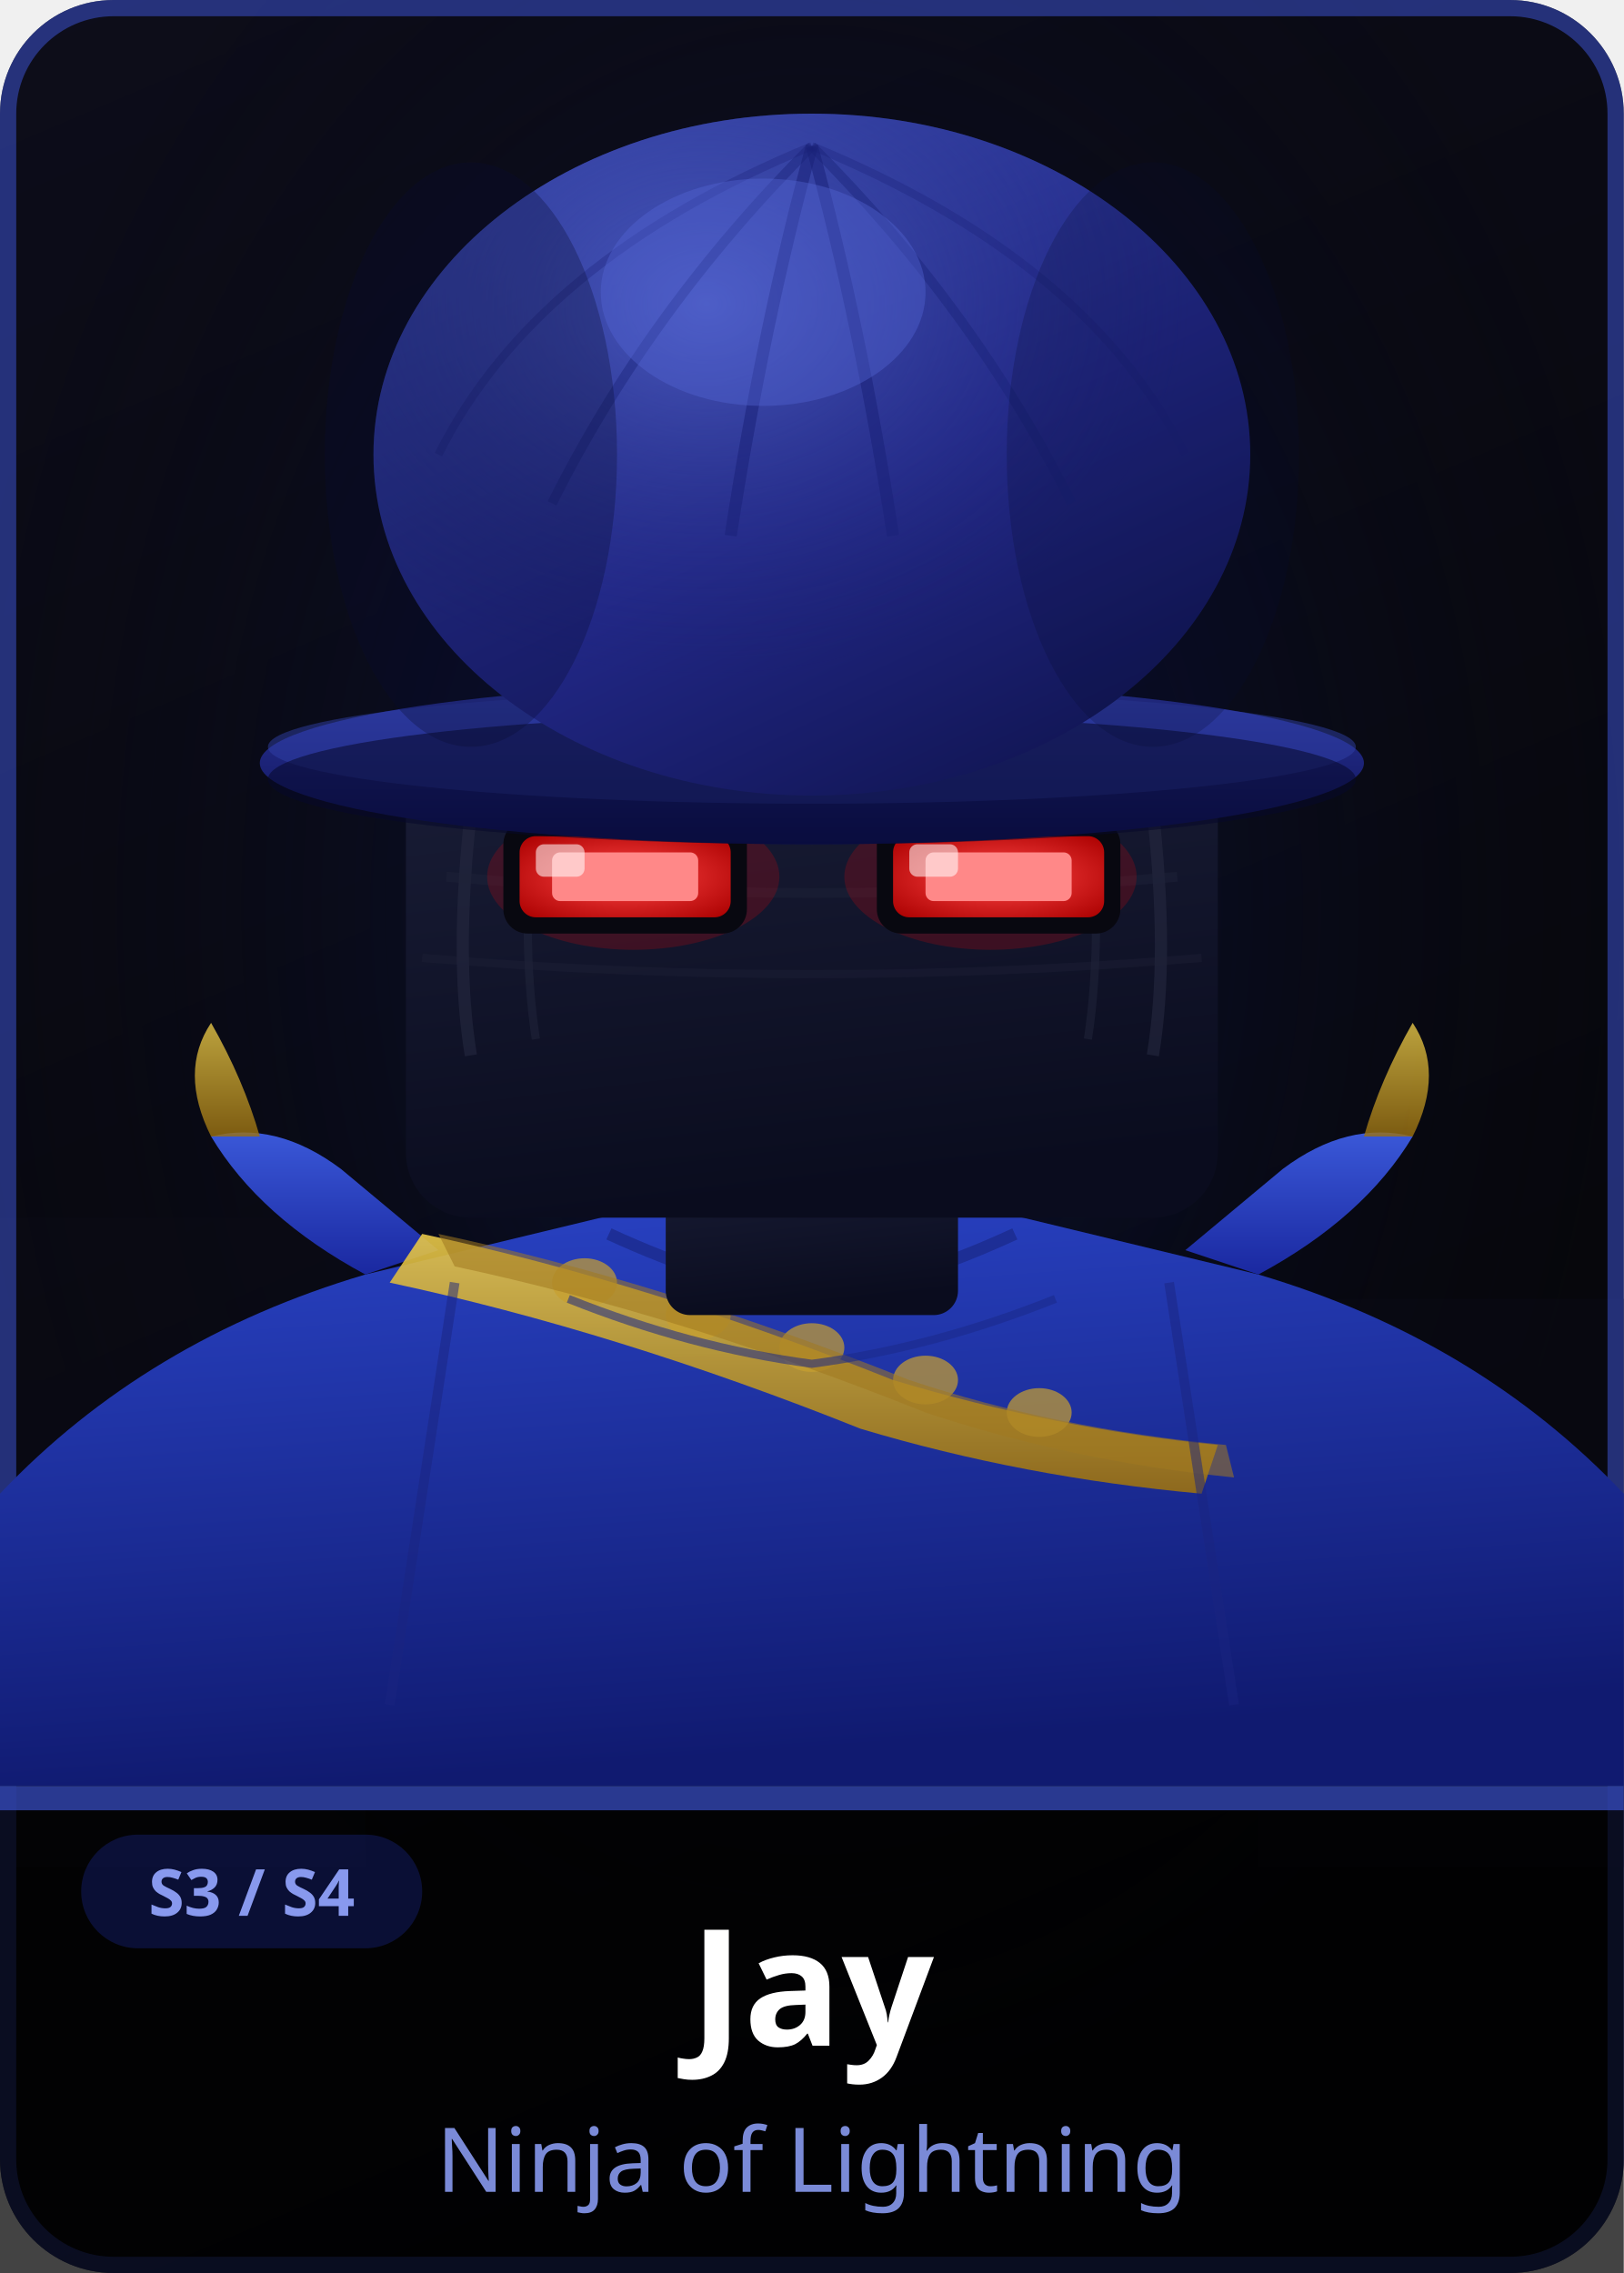
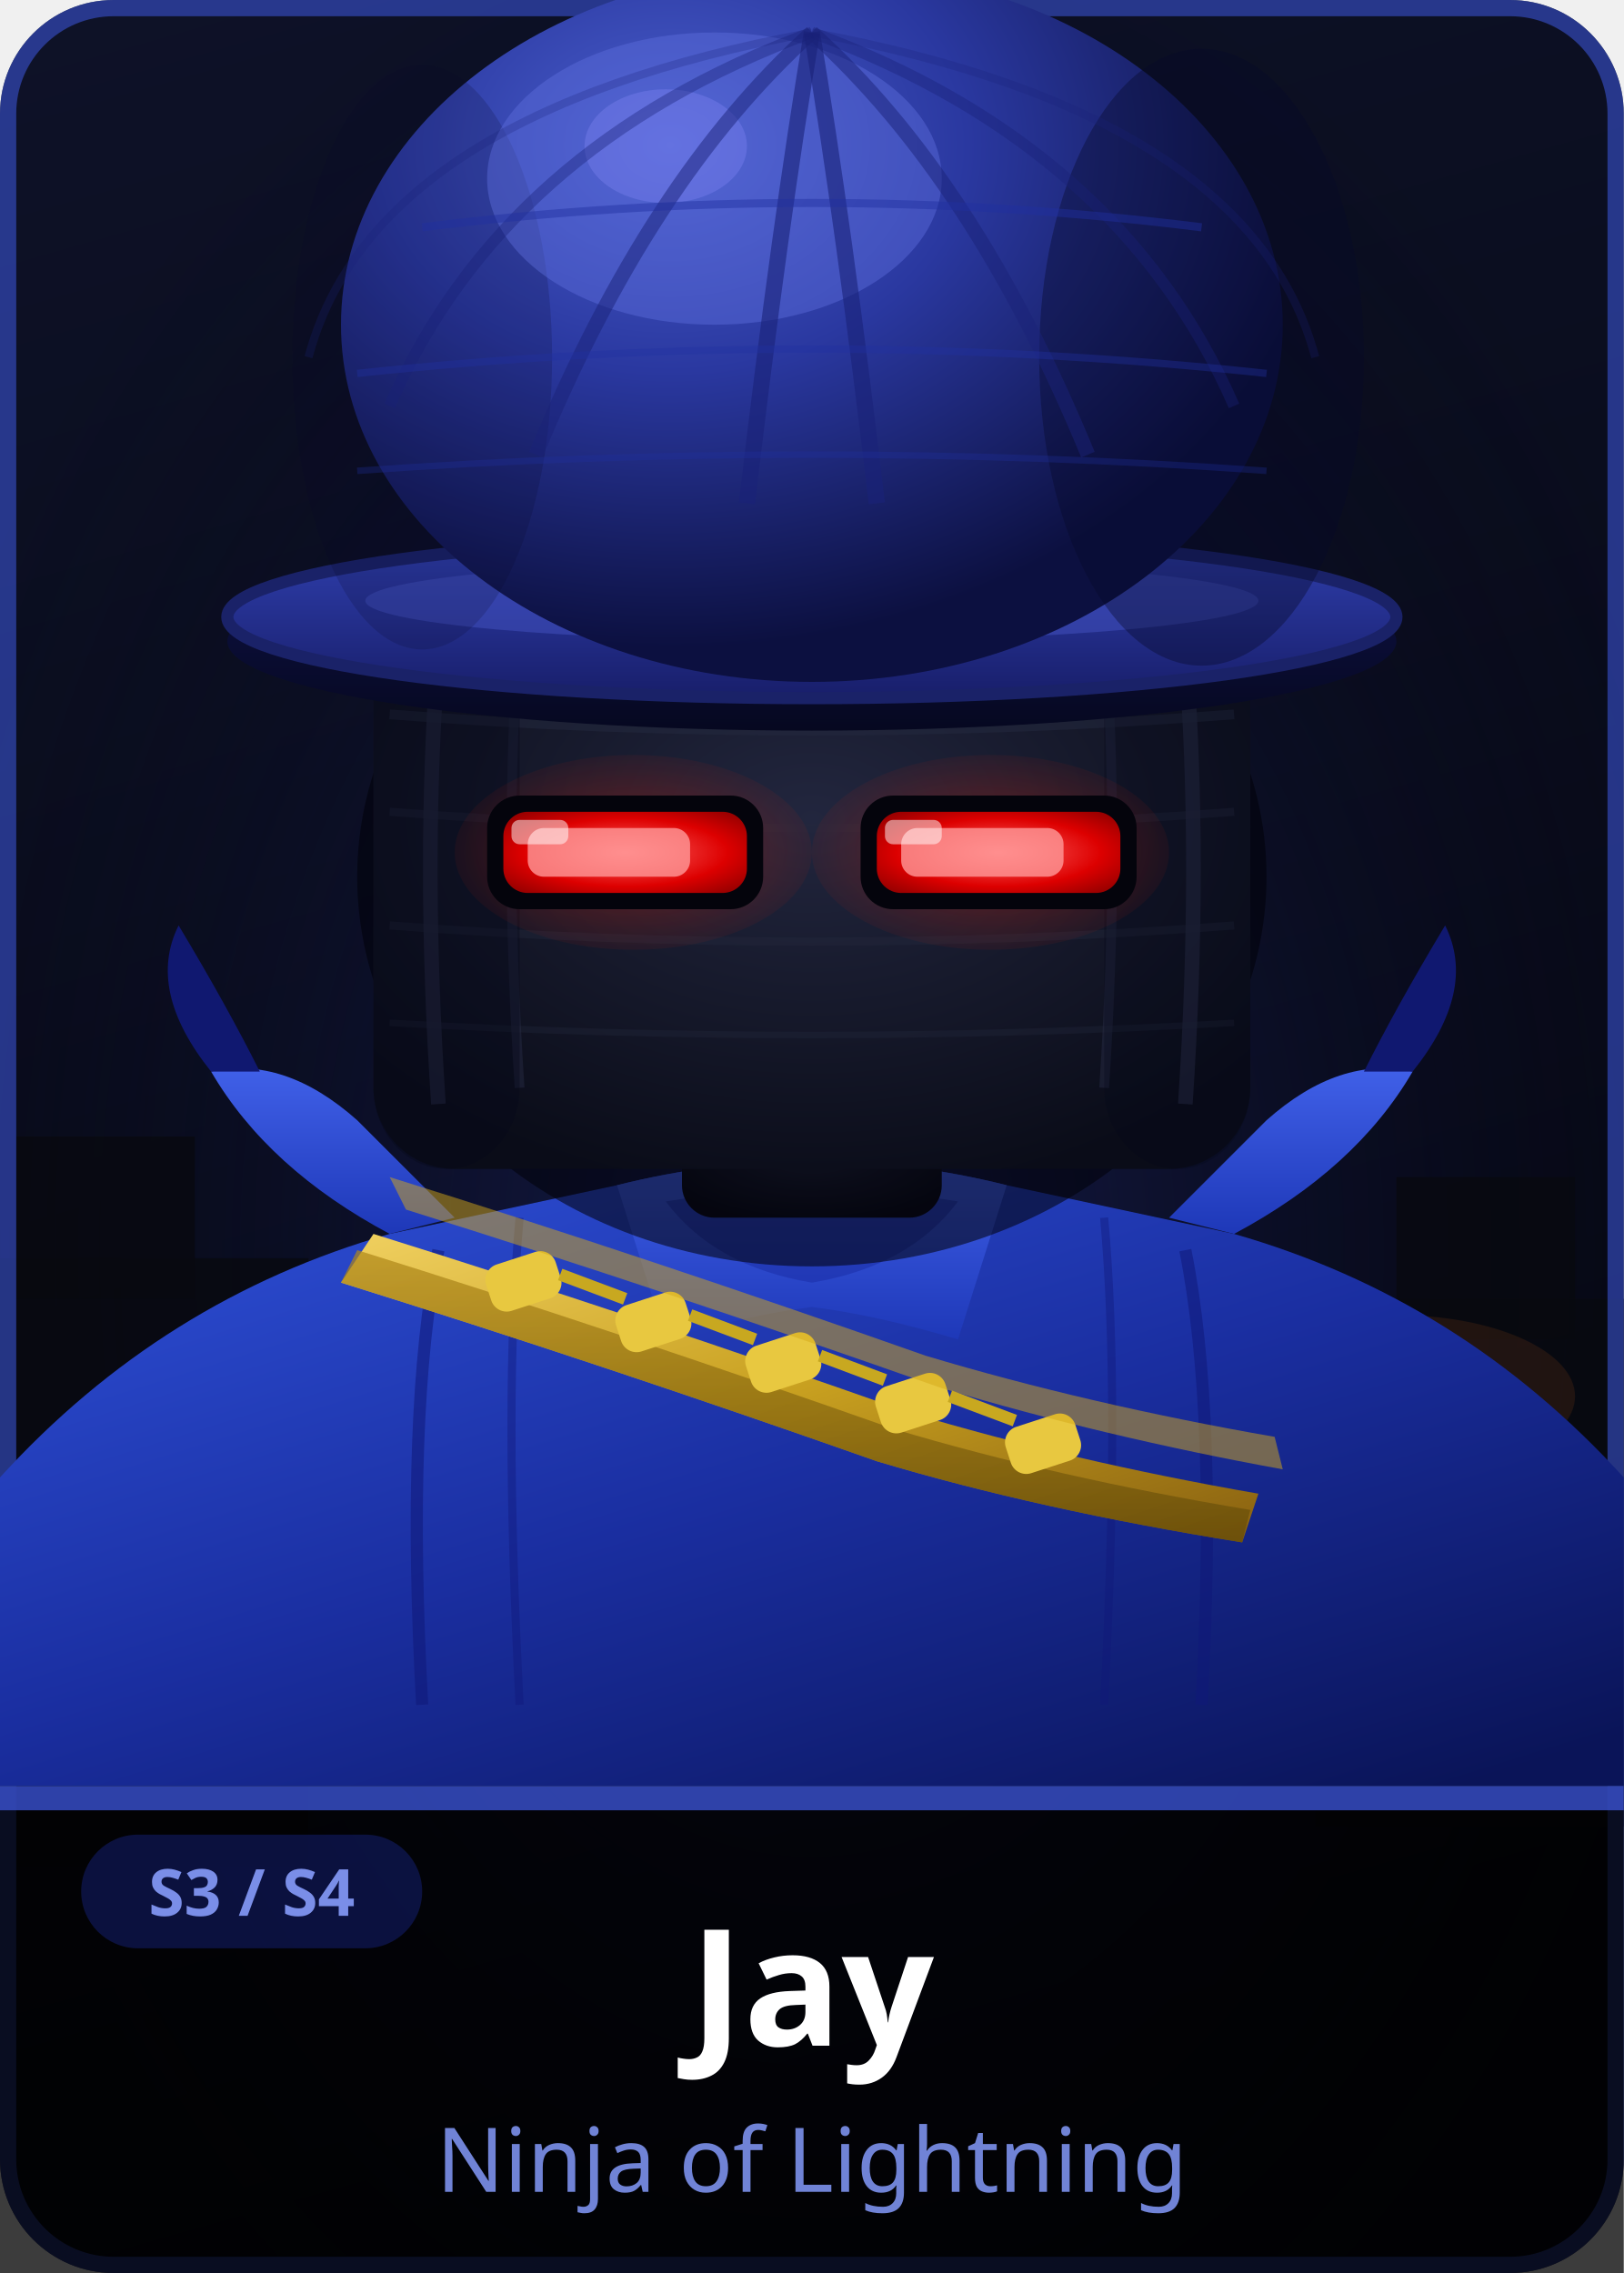
<svg xmlns="http://www.w3.org/2000/svg" viewBox="0 0 200 280" width="200" height="280">
  <defs>
-     <linearGradient id="bgj" x1="0" y1="0" x2="0.3" y2="1" gradientUnits="objectBoundingBox">
-       <stop offset="0%" stop-color="#0d0d1a" />
-       <stop offset="100%" stop-color="#050508" />
+     <linearGradient id="bg" x1="0" y1="0" x2="0.2" y2="1" gradientUnits="objectBoundingBox">
+       <stop offset="0%" stop-color="#0e1228" />
+       <stop offset="100%" stop-color="#04050e" />
    </linearGradient>
-     <radialGradient id="bgGlowJ" cx="50%" cy="40%" r="55%">
-       <stop offset="0%" stop-color="#0d1a50" stop-opacity="0.70" />
-       <stop offset="100%" stop-color="#050508" stop-opacity="0" />
+     <radialGradient id="bgGlow" cx="50%" cy="55%" r="60%">
+       <stop offset="0%" stop-color="#1a2260" stop-opacity="0.80" />
+       <stop offset="100%" stop-color="#04050e" stop-opacity="0" />
    </radialGradient>
-     <linearGradient id="hatTop" x1="0.2" y1="0" x2="0.8" y2="1" gradientUnits="objectBoundingBox">
-       <stop offset="0%" stop-color="#3a4ab0" />
-       <stop offset="55%" stop-color="#222888" />
-       <stop offset="100%" stop-color="#101450" />
+     <radialGradient id="hatDome" cx="35%" cy="25%" r="70%">
+       <stop offset="0%" stop-color="#4a5ecc" />
+       <stop offset="45%" stop-color="#2a38a0" />
+       <stop offset="100%" stop-color="#0c1040" />
+     </radialGradient>
+     <linearGradient id="brimTop" x1="0" y1="0" x2="0" y2="1" gradientUnits="objectBoundingBox">
+       <stop offset="0%" stop-color="#3040b0" />
+       <stop offset="100%" stop-color="#181e6a" />
    </linearGradient>
-     <radialGradient id="hatLit" cx="38%" cy="28%" r="55%">
-       <stop offset="0%" stop-color="#5566cc" stop-opacity="0.70" />
-       <stop offset="100%" stop-color="#1a2070" stop-opacity="0" />
+     <linearGradient id="brimUnder" x1="0" y1="0" x2="0" y2="1" gradientUnits="objectBoundingBox">
+       <stop offset="0%" stop-color="#0e1248" />
+       <stop offset="100%" stop-color="#060820" />
+     </linearGradient>
+     <radialGradient id="mask" cx="50%" cy="40%" r="65%">
+       <stop offset="0%" stop-color="#22263e" />
+       <stop offset="100%" stop-color="#0a0c18" />
    </radialGradient>
-     <linearGradient id="hatBrim" x1="0" y1="0" x2="0" y2="1" gradientUnits="objectBoundingBox">
-       <stop offset="0%" stop-color="#2a3498" />
-       <stop offset="100%" stop-color="#0e1258" />
+     <linearGradient id="gi" x1="0.1" y1="0" x2="0.9" y2="1" gradientUnits="objectBoundingBox">
+       <stop offset="0%" stop-color="#2e50d8" />
+       <stop offset="50%" stop-color="#1a2ea0" />
+       <stop offset="100%" stop-color="#0a1458" />
    </linearGradient>
-     <linearGradient id="maskG" x1="0" y1="0" x2="0.2" y2="1" gradientUnits="objectBoundingBox">
-       <stop offset="0%" stop-color="#1a1e38" />
-       <stop offset="100%" stop-color="#0a0c1e" />
+     <linearGradient id="giLit" x1="0" y1="0" x2="0" y2="1" gradientUnits="objectBoundingBox">
+       <stop offset="0%" stop-color="#4060e8" />
+       <stop offset="100%" stop-color="#1e38b8" />
    </linearGradient>
-     <linearGradient id="giG" x1="0" y1="0" x2="0.2" y2="1" gradientUnits="objectBoundingBox">
-       <stop offset="0%" stop-color="#2a44c8" />
-       <stop offset="100%" stop-color="#101a70" />
+     <linearGradient id="gold" x1="0" y1="0" x2="1" y2="1" gradientUnits="objectBoundingBox">
+       <stop offset="0%" stop-color="#f0d060" />
+       <stop offset="50%" stop-color="#c8a020" />
+       <stop offset="100%" stop-color="#886010" />
    </linearGradient>
-     <linearGradient id="giHi" x1="0" y1="0" x2="0" y2="1" gradientUnits="objectBoundingBox">
-       <stop offset="0%" stop-color="#3a58d8" />
-       <stop offset="100%" stop-color="#1a28a0" />
+     <linearGradient id="goldDark" x1="0" y1="0" x2="0" y2="1" gradientUnits="objectBoundingBox">
+       <stop offset="0%" stop-color="#b08818" />
+       <stop offset="100%" stop-color="#604808" />
    </linearGradient>
-     <linearGradient id="goldG" x1="0" y1="0" x2="0" y2="1" gradientUnits="objectBoundingBox">
-       <stop offset="0%" stop-color="#e8c848" />
-       <stop offset="100%" stop-color="#9a7010" />
-     </linearGradient>
-     <radialGradient id="eyeGlow" cx="50%" cy="50%" r="70%">
-       <stop offset="0%" stop-color="#ff4444" />
-       <stop offset="100%" stop-color="#aa0000" />
+     <radialGradient id="eyeR" cx="50%" cy="50%" r="70%">
+       <stop offset="0%" stop-color="#ff6666" />
+       <stop offset="60%" stop-color="#dd0000" />
+       <stop offset="100%" stop-color="#880000" />
+     </radialGradient>
+     <radialGradient id="eyeBloom" cx="50%" cy="50%" r="60%">
+       <stop offset="0%" stop-color="#ff2200" stop-opacity="0.35" />
+       <stop offset="100%" stop-color="#ff2200" stop-opacity="0" />
    </radialGradient>
  </defs>
-   <rect width="200" height="280" fill="url(#bgj)" rx="14" />
-   <rect width="200" height="280" fill="url(#bgGlowJ)" rx="14" />
-   <rect x="0" y="150" width="45" height="80" fill="#0a0a14" fill-opacity="0.60" />
-   <rect x="155" y="160" width="45" height="70" fill="#0a0a14" fill-opacity="0.55" />
-   <rect x="0" y="170" width="30" height="60" fill="#0a0a14" fill-opacity="0.45" />
-   <rect x="1" y="1" width="198" height="278" fill="none" stroke="#3a50cc" stroke-opacity="0.55" stroke-width="2" rx="13" />
-   <path d="M0,220 L0,184 Q18,165 45,157 L74,150 Q87,148 100,147 Q113,148 126,150 L155,157 Q182,165 200,184 L200,220 Z" fill="url(#giG)" />
-   <path d="M45,157 Q32,150 26,140 Q34,138 42,144 L54,154 Z" fill="url(#giHi)" />
-   <path d="M155,157 Q168,150 174,140 Q166,138 158,144 L146,154 Z" fill="url(#giHi)" />
-   <path d="M52,152 Q80,158 110,170 Q130,176 150,178 L148,184 Q126,182 106,176 Q76,164 48,158 Z" fill="url(#goldG)" fill-opacity="0.90" />
-   <ellipse cx="72" cy="158" rx="4" ry="3" fill="#c8a030" fill-opacity="0.70" />
-   <ellipse cx="86" cy="162" rx="4" ry="3" fill="#c8a030" fill-opacity="0.70" />
-   <ellipse cx="100" cy="166" rx="4" ry="3" fill="#c8a030" fill-opacity="0.70" />
-   <ellipse cx="114" cy="170" rx="4" ry="3" fill="#c8a030" fill-opacity="0.70" />
-   <ellipse cx="128" cy="174" rx="4" ry="3" fill="#c8a030" fill-opacity="0.70" />
-   <path d="M56,156 Q84,162 114,174 Q132,180 152,182 L151,178 Q130,176 112,170 Q82,158 54,152 Z" fill="#a07820" fill-opacity="0.55" />
-   <path d="M75,152 Q88,158 100,160 Q112,158 125,152" stroke="#1a2888" stroke-width="1.5" fill="none" stroke-opacity="0.70" />
-   <path d="M70,160 Q85,166 100,168 Q115,166 130,160" stroke="#1a2888" stroke-width="1" fill="none" stroke-opacity="0.55" />
-   <line x1="56" y1="158" x2="48" y2="210" stroke="#1a2480" stroke-width="1.2" stroke-opacity="0.50" />
-   <line x1="144" y1="158" x2="152" y2="210" stroke="#1a2480" stroke-width="1.2" stroke-opacity="0.50" />
-   <path d="M26,140 Q22,132 26,126 Q30,133 32,140 Z" fill="url(#goldG)" fill-opacity="0.80" />
-   <path d="M174,140 Q178,132 174,126 Q170,133 168,140 Z" fill="url(#goldG)" fill-opacity="0.80" />
-   <rect x="82" y="142" width="36" height="20" fill="url(#maskG)" rx="3" />
-   <rect x="50" y="90" width="100" height="60" fill="url(#maskG)" rx="8" />
-   <path d="M58,100 Q56,118 58,130" stroke="#252840" stroke-width="1.5" fill="none" stroke-opacity="0.60" />
-   <path d="M66,96 Q64,115 66,128" stroke="#252840" stroke-width="1" fill="none" stroke-opacity="0.45" />
-   <path d="M142,100 Q144,118 142,130" stroke="#252840" stroke-width="1.5" fill="none" stroke-opacity="0.60" />
-   <path d="M134,96 Q136,115 134,128" stroke="#252840" stroke-width="1" fill="none" stroke-opacity="0.45" />
-   <path d="M55,108 Q100,112 145,108" stroke="#1e2238" stroke-width="1.2" fill="none" stroke-opacity="0.50" />
-   <path d="M52,118 Q100,122 148,118" stroke="#1e2238" stroke-width="1" fill="none" stroke-opacity="0.40" />
-   <ellipse cx="78" cy="108" rx="18" ry="9" fill="#ff0000" fill-opacity="0.18" />
-   <ellipse cx="122" cy="108" rx="18" ry="9" fill="#ff0000" fill-opacity="0.18" />
-   <rect x="62" y="101" width="30" height="14" fill="#080810" rx="3" />
-   <rect x="108" y="101" width="30" height="14" fill="#080810" rx="3" />
-   <rect x="64" y="103" width="26" height="10" fill="url(#eyeGlow)" rx="2" />
-   <rect x="110" y="103" width="26" height="10" fill="url(#eyeGlow)" rx="2" />
-   <rect x="68" y="105" width="18" height="6" fill="#ff8888" rx="1" />
-   <rect x="114" y="105" width="18" height="6" fill="#ff8888" rx="1" />
-   <rect x="66" y="104" width="6" height="4" fill="white" fill-opacity="0.55" rx="1" />
-   <rect x="112" y="104" width="6" height="4" fill="white" fill-opacity="0.55" rx="1" />
-   <ellipse cx="100" cy="94" rx="68" ry="10" fill="url(#hatBrim)" />
-   <ellipse cx="100" cy="92" rx="67" ry="7" fill="#3040a8" fill-opacity="0.50" />
-   <ellipse cx="100" cy="96" rx="67" ry="8" fill="#06082a" fill-opacity="0.55" />
-   <ellipse cx="100" cy="56" rx="54" ry="42" fill="url(#hatTop)" />
-   <ellipse cx="100" cy="56" rx="54" ry="42" fill="url(#hatLit)" />
-   <path d="M100,18 Q94,40 90,66" stroke="#1a2278" stroke-width="1.5" fill="none" stroke-opacity="0.55" />
-   <path d="M100,18 Q106,40 110,66" stroke="#1a2278" stroke-width="1.5" fill="none" stroke-opacity="0.55" />
-   <path d="M100,18 Q80,38 68,62" stroke="#1a2278" stroke-width="1.2" fill="none" stroke-opacity="0.42" />
-   <path d="M100,18 Q120,38 132,62" stroke="#1a2278" stroke-width="1.2" fill="none" stroke-opacity="0.42" />
-   <path d="M100,18 Q66,32 54,56" stroke="#1a2278" stroke-width="1" fill="none" stroke-opacity="0.32" />
-   <path d="M100,18 Q134,32 146,56" stroke="#1a2278" stroke-width="1" fill="none" stroke-opacity="0.32" />
-   <ellipse cx="94" cy="36" rx="20" ry="14" fill="#5568d8" fill-opacity="0.38" />
-   <ellipse cx="58" cy="56" rx="18" ry="36" fill="#080c30" fill-opacity="0.30" />
-   <ellipse cx="142" cy="56" rx="18" ry="36" fill="#080c30" fill-opacity="0.22" />
-   <rect x="0" y="220" width="200" height="60" fill="#000000" fill-opacity="0.72" />
-   <rect x="0" y="220" width="200" height="3" fill="#3a50cc" fill-opacity="0.70" />
-   <rect x="10" y="226" width="42" height="14" fill="#2030aa" fill-opacity="0.30" rx="7" />
-   <text x="31" y="236" font-size="8" text-anchor="middle" fill="#8899ee" font-family="sans-serif" font-weight="bold">S3 / S4</text>
+   <rect width="200" height="280" fill="url(#bg)" rx="14" />
+   <rect width="200" height="280" fill="url(#bgGlow)" rx="14" />
+   <rect x="0" y="155" width="38" height="75" fill="#08090f" fill-opacity="0.80" />
+   <rect x="2" y="140" width="22" height="20" fill="#08090f" fill-opacity="0.80" />
+   <rect x="162" y="160" width="38" height="65" fill="#08090f" fill-opacity="0.80" />
+   <rect x="172" y="145" width="22" height="20" fill="#08090f" fill-opacity="0.80" />
+   <ellipse cx="172" cy="172" rx="22" ry="10" fill="#c05818" fill-opacity="0.14" />
+   <ellipse cx="28" cy="178" rx="16" ry="8" fill="#c05818" fill-opacity="0.10" />
+   <rect x="1" y="1" width="198" height="278" fill="none" stroke="#3a52d0" stroke-opacity="0.60" stroke-width="2" rx="13" />
+   <path d="M0,220 L0,182 Q20,160 48,152 L76,146 Q88,143 100,143 Q112,143 124,146 L152,152 Q180,160 200,182 L200,220 Z" fill="url(#gi)" />
+   <path d="M76,146 Q88,143 100,143 Q112,143 124,146 L118,165 Q108,162 100,161 Q92,162 82,165 Z" fill="url(#giLit)" />
+   <path d="M48,152 Q33,144 26,132 Q35,130 44,138 L56,150 Z" fill="url(#giLit)" />
+   <path d="M26,132 Q18,122 22,114 Q28,124 32,132 Z" fill="#101870" />
+   <path d="M152,152 Q167,144 174,132 Q165,130 156,138 L144,150 Z" fill="url(#giLit)" />
+   <path d="M174,132 Q182,122 178,114 Q172,124 168,132 Z" fill="#101870" />
+   <path d="M54,154 Q50,174 52,210" stroke="#101878" stroke-width="1.5" fill="none" stroke-opacity="0.55" />
+   <path d="M64,150 Q62,172 64,210" stroke="#101878" stroke-width="1" fill="none" stroke-opacity="0.40" />
+   <path d="M146,154 Q150,174 148,210" stroke="#101878" stroke-width="1.5" fill="none" stroke-opacity="0.55" />
+   <path d="M136,150 Q138,172 136,210" stroke="#101878" stroke-width="1" fill="none" stroke-opacity="0.40" />
+   <path d="M46,152 Q78,162 112,174 Q132,180 155,184 L153,190 Q128,186 108,180 Q74,168 42,158 Z" fill="url(#gold)" />
+   <path d="M42,158 Q74,168 108,180 Q128,186 153,190 L154,186 Q130,182 110,176 Q76,164 44,154 Z" fill="url(#goldDark)" fill-opacity="0.70" />
+   <rect x="60" y="155" width="9" height="6" fill="#e8c840" rx="2" transform="rotate(-18,64,158)" />
+   <rect x="76" y="160" width="9" height="6" fill="#e8c840" rx="2" transform="rotate(-18,80,163)" />
+   <rect x="92" y="165" width="9" height="6" fill="#e8c840" rx="2" transform="rotate(-18,96,168)" />
+   <rect x="108" y="170" width="9" height="6" fill="#e8c840" rx="2" transform="rotate(-18,112,173)" />
+   <rect x="124" y="175" width="9" height="6" fill="#e8c840" rx="2" transform="rotate(-18,128,178)" />
+   <line x1="69" y1="157" x2="77" y2="160" stroke="#c8a820" stroke-width="1.5" />
+   <line x1="85" y1="162" x2="93" y2="165" stroke="#c8a820" stroke-width="1.5" />
+   <line x1="101" y1="167" x2="109" y2="170" stroke="#c8a820" stroke-width="1.5" />
+   <line x1="117" y1="172" x2="125" y2="175" stroke="#c8a820" stroke-width="1.5" />
+   <path d="M50,149 Q82,159 116,171 Q136,177 158,181 L157,177 Q134,173 114,167 Q80,155 48,145 Z" fill="#d4a818" fill-opacity="0.50" />
+   <path d="M82,148 Q100,145 118,148 Q112,156 100,158 Q88,156 82,148 Z" fill="#1828a0" fill-opacity="0.45" />
+   <rect x="84" y="136" width="32" height="14" fill="url(#mask)" rx="4" />
+   <ellipse cx="100" cy="108" rx="56" ry="48" fill="#000008" fill-opacity="0.55" />
+   <rect x="46" y="72" width="108" height="72" fill="url(#mask)" rx="10" />
+   <path d="M54,80  Q52,106 54,136" stroke="#2a2e48" stroke-width="1.8" fill="none" stroke-opacity="0.60" />
+   <path d="M64,76  Q62,104 64,134" stroke="#2a2e48" stroke-width="1.2" fill="none" stroke-opacity="0.45" />
+   <path d="M146,80  Q148,106 146,136" stroke="#2a2e48" stroke-width="1.8" fill="none" stroke-opacity="0.60" />
+   <path d="M136,76  Q138,104 136,134" stroke="#2a2e48" stroke-width="1.2" fill="none" stroke-opacity="0.45" />
+   <path d="M48,88  Q100,92  152,88" stroke="#24283e" stroke-width="1.2" fill="none" stroke-opacity="0.55" />
+   <path d="M48,100 Q100,104 152,100" stroke="#24283e" stroke-width="1.0" fill="none" stroke-opacity="0.45" />
+   <path d="M48,114 Q100,118 152,114" stroke="#24283e" stroke-width="1.0" fill="none" stroke-opacity="0.40" />
+   <path d="M48,126 Q100,129 152,126" stroke="#24283e" stroke-width="0.8" fill="none" stroke-opacity="0.35" />
+   <rect x="46" y="72" width="18" height="72" fill="#06081a" fill-opacity="0.40" rx="10" />
+   <rect x="136" y="72" width="18" height="72" fill="#06081a" fill-opacity="0.30" rx="10" />
+   <ellipse cx="78" cy="105" rx="22" ry="12" fill="url(#eyeBloom)" />
+   <ellipse cx="122" cy="105" rx="22" ry="12" fill="url(#eyeBloom)" />
+   <rect x="60" y="98" width="34" height="14" fill="#04040c" rx="4" />
+   <rect x="106" y="98" width="34" height="14" fill="#04040c" rx="4" />
+   <rect x="62" y="100" width="30" height="10" fill="url(#eyeR)" rx="3" />
+   <rect x="108" y="100" width="30" height="10" fill="url(#eyeR)" rx="3" />
+   <rect x="65" y="102" width="20" height="6" fill="#ff9999" rx="2" fill-opacity="0.80" />
+   <rect x="111" y="102" width="20" height="6" fill="#ff9999" rx="2" fill-opacity="0.80" />
+   <rect x="63" y="101" width="7" height="3" fill="white" fill-opacity="0.50" rx="1" />
+   <rect x="109" y="101" width="7" height="3" fill="white" fill-opacity="0.50" rx="1" />
+   <ellipse cx="100" cy="79" rx="72" ry="11" fill="url(#brimUnder)" />
+   <ellipse cx="100" cy="76" rx="72" ry="10" fill="url(#brimTop)" />
+   <ellipse cx="100" cy="74" rx="55" ry="5" fill="#4858c8" fill-opacity="0.45" />
+   <ellipse cx="100" cy="76" rx="72" ry="10" fill="none" stroke="#1a2268" stroke-width="1.5" />
+   <ellipse cx="100" cy="40" rx="58" ry="44" fill="url(#hatDome)" />
+   <ellipse cx="148" cy="44" rx="20" ry="38" fill="#070a28" fill-opacity="0.38" />
+   <ellipse cx="52" cy="44" rx="16" ry="36" fill="#070a28" fill-opacity="0.18" />
+   <ellipse cx="88" cy="22" rx="28" ry="18" fill="#6070e0" fill-opacity="0.42" />
+   <ellipse cx="82" cy="18" rx="10" ry="7" fill="#9090ff" fill-opacity="0.28" />
+   <path d="M100,4 Q96,28 92,62" stroke="#1a2278" stroke-width="2" fill="none" stroke-opacity="0.60" />
+   <path d="M100,4 Q104,28 108,62" stroke="#1a2278" stroke-width="2" fill="none" stroke-opacity="0.60" />
+   <path d="M100,4 Q80,22 66,56" stroke="#1a2278" stroke-width="1.8" fill="none" stroke-opacity="0.50" />
+   <path d="M100,4 Q120,22 134,56" stroke="#1a2278" stroke-width="1.8" fill="none" stroke-opacity="0.50" />
+   <path d="M100,4 Q62,18 48,50" stroke="#1a2278" stroke-width="1.4" fill="none" stroke-opacity="0.38" />
+   <path d="M100,4 Q138,18 152,50" stroke="#1a2278" stroke-width="1.4" fill="none" stroke-opacity="0.38" />
+   <path d="M100,4 Q46,14 38,44" stroke="#1a2278" stroke-width="1" fill="none" stroke-opacity="0.25" />
+   <path d="M100,4 Q154,14 162,44" stroke="#1a2278" stroke-width="1" fill="none" stroke-opacity="0.25" />
+   <path d="M52,28 Q100,22 148,28" stroke="#2030a0" stroke-width="1" fill="none" stroke-opacity="0.45" />
+   <path d="M44,46 Q100,40 156,46" stroke="#2030a0" stroke-width="0.9" fill="none" stroke-opacity="0.38" />
+   <path d="M44,58 Q100,54 156,58" stroke="#2030a0" stroke-width="0.8" fill="none" stroke-opacity="0.30" />
+   <rect x="0" y="220" width="200" height="60" fill="#000000" fill-opacity="0.75" />
+   <rect x="0" y="220" width="200" height="3" fill="#3a52d0" fill-opacity="0.80" />
+   <rect x="10" y="226" width="42" height="14" fill="#1e2ea8" fill-opacity="0.35" rx="7" />
+   <text x="31" y="236" font-size="8" text-anchor="middle" fill="#7a8ee8" font-family="sans-serif" font-weight="bold">S3 / S4</text>
  <text x="100" y="252" font-size="20" font-weight="bold" text-anchor="middle" fill="white" font-family="sans-serif">Jay</text>
-   <text x="100" y="270" font-size="11" text-anchor="middle" fill="#8899ee" fill-opacity="0.90" font-family="sans-serif">Ninja of Lightning</text>
+   <text x="100" y="270" font-size="11" text-anchor="middle" fill="#7a8ee8" fill-opacity="0.92" font-family="sans-serif">Ninja of Lightning</text>
</svg>
